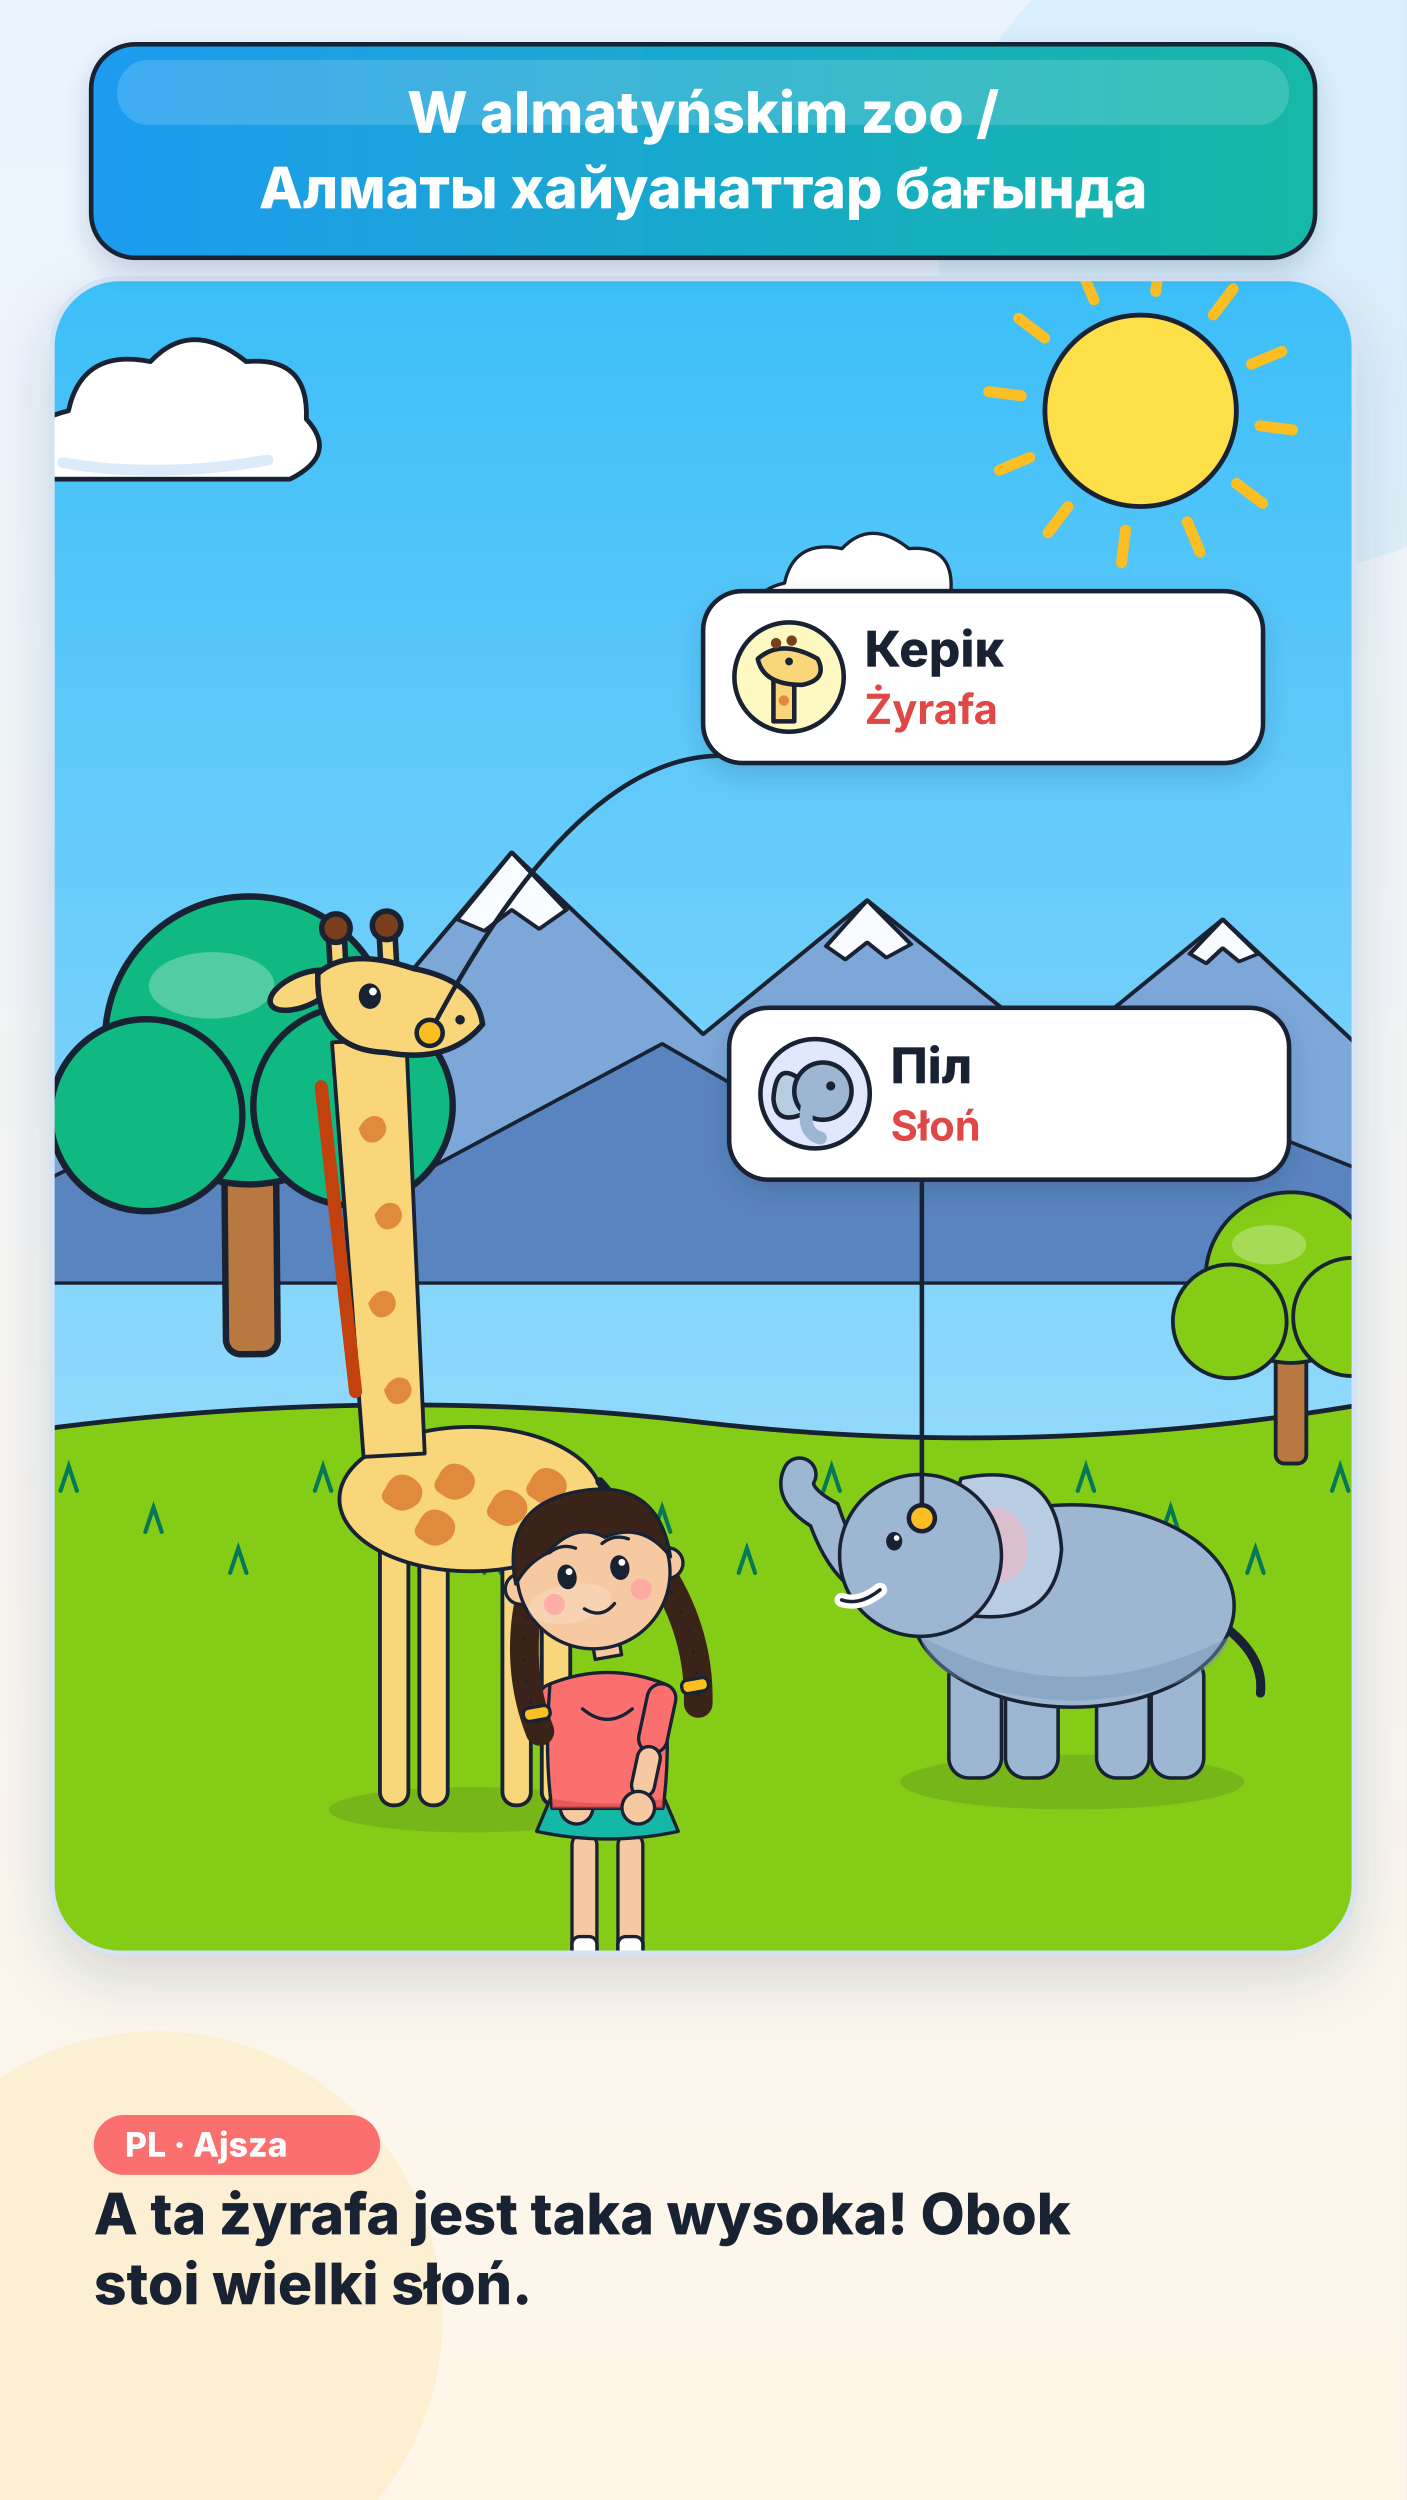
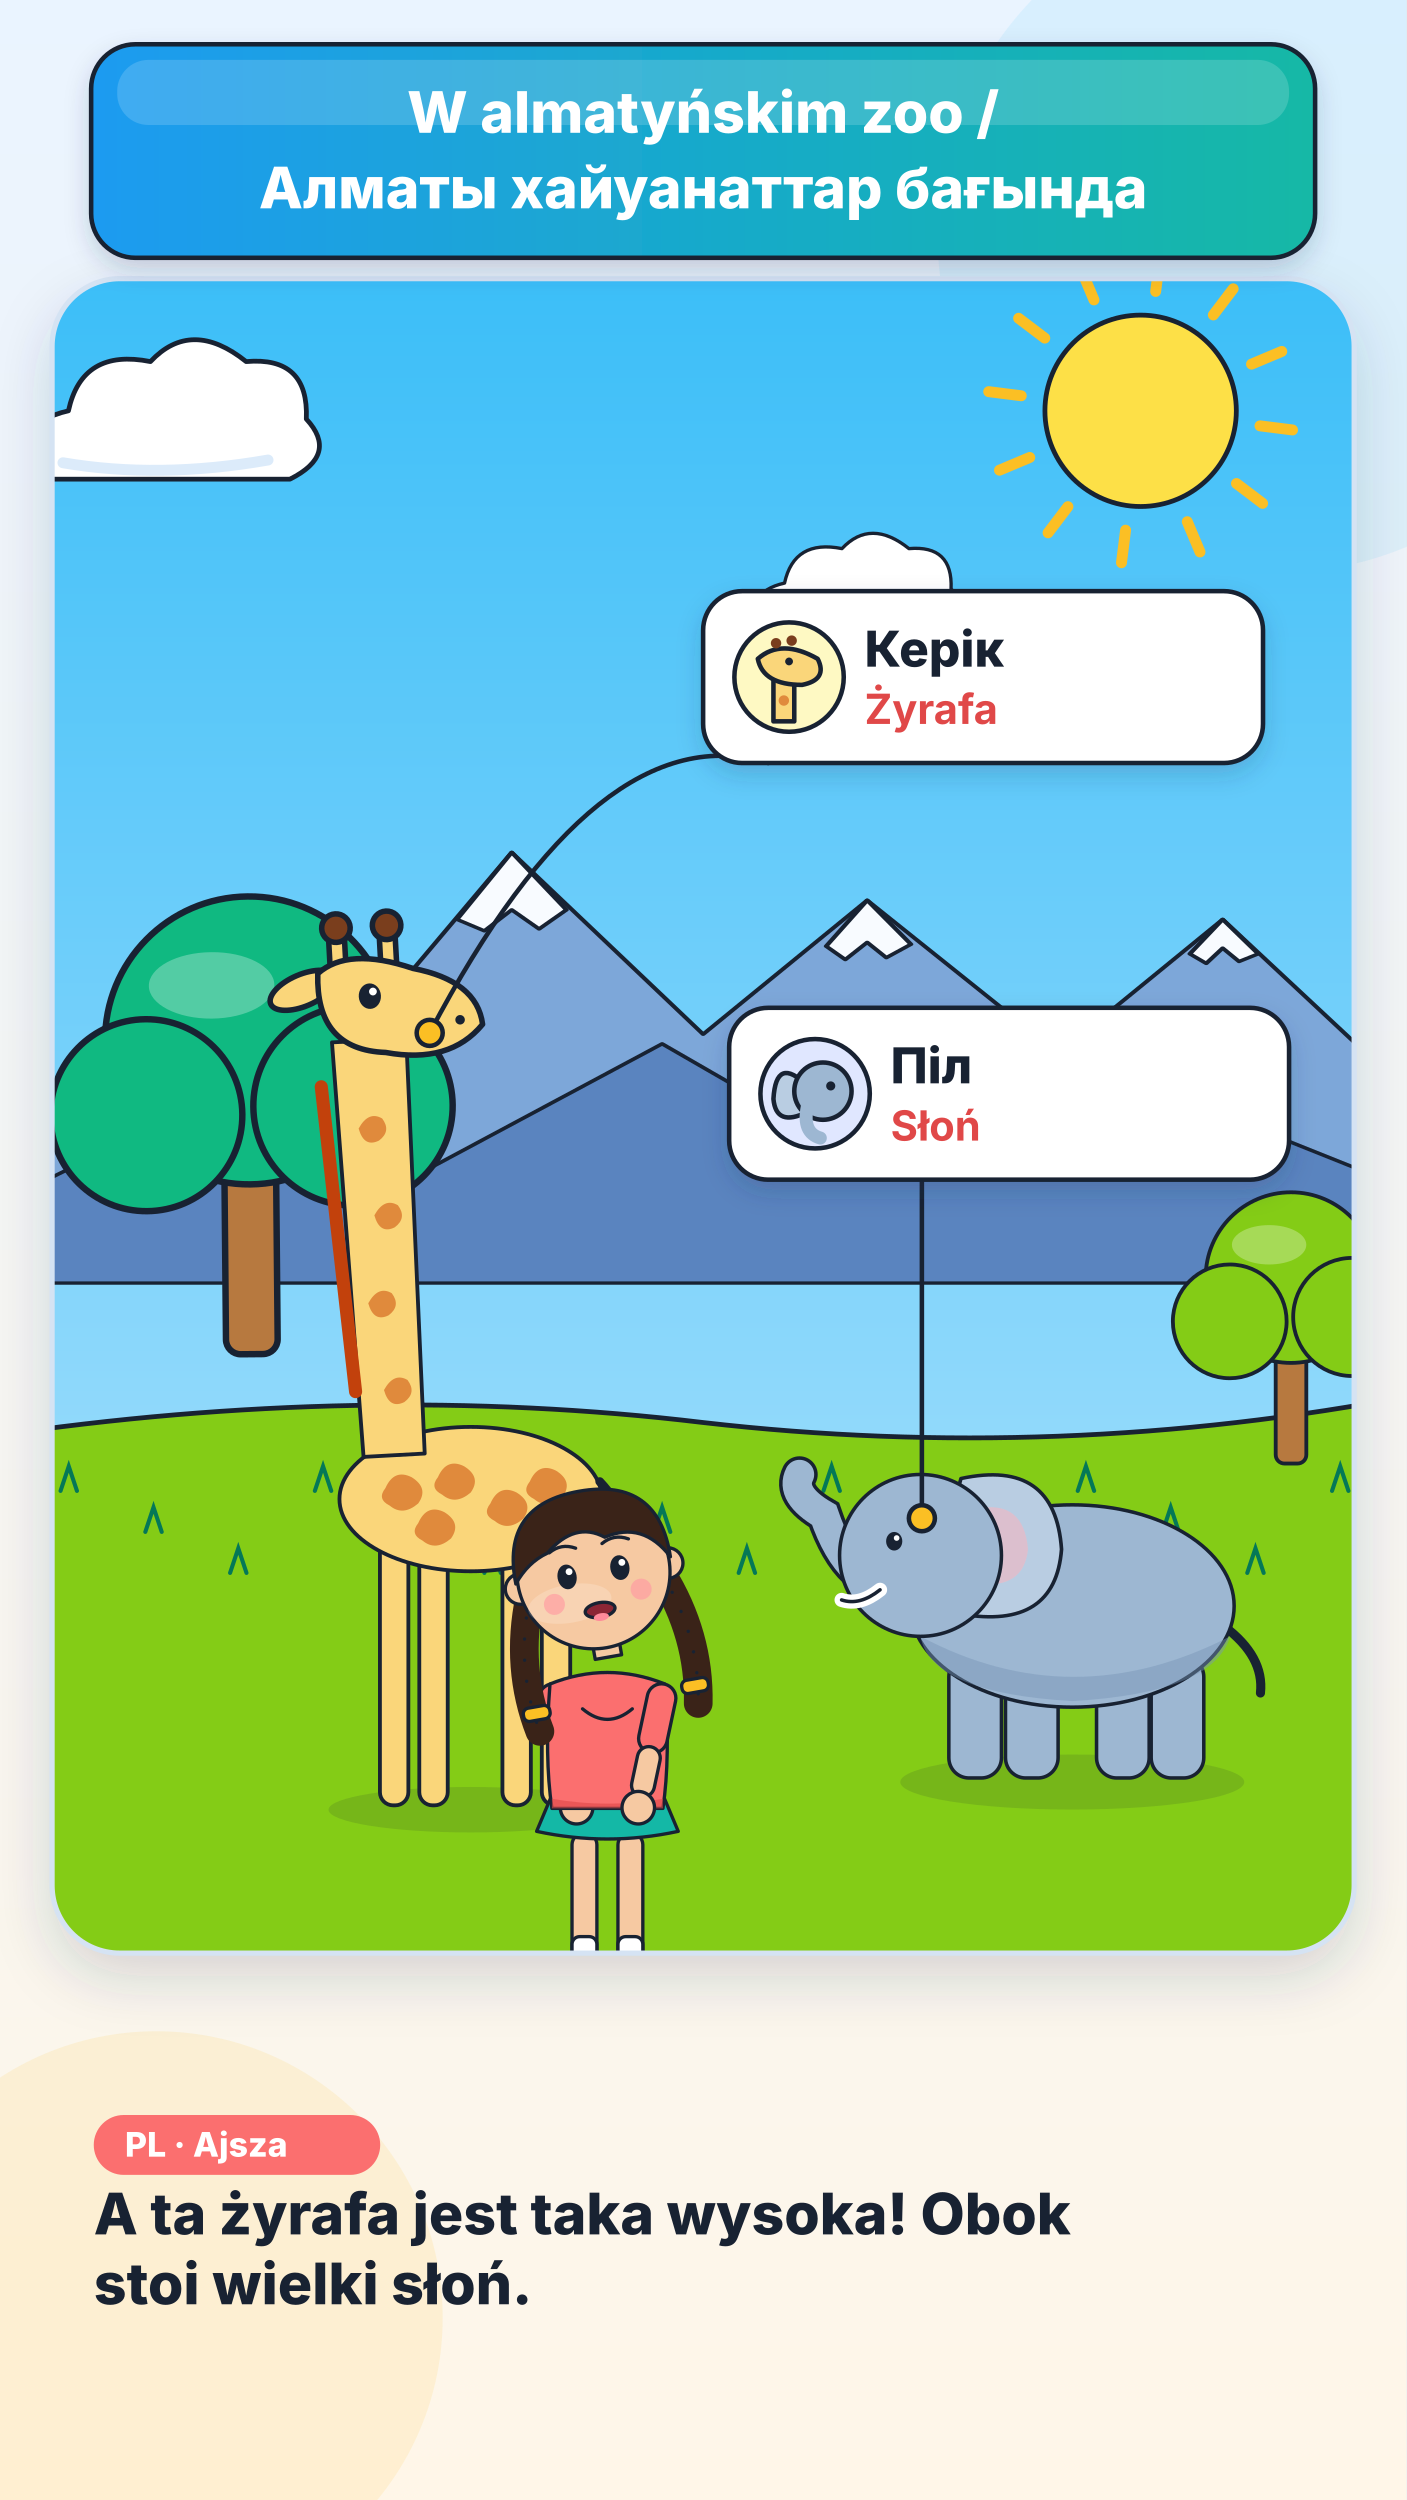
<svg xmlns="http://www.w3.org/2000/svg" viewBox="0 0 1080 1920" width="1080" height="1920" shape-rendering="geometricPrecision" text-rendering="geometricPrecision">
  <g>
    <defs>
      <linearGradient id="bgg" x1="0" y1="0" x2="0" y2="1">
        <stop offset="0" stop-color="#EAF4FF" />
        <stop offset="1" stop-color="#FFF6E8" />
      </linearGradient>
      <filter id="soft" x="-20%" y="-20%" width="140%" height="140%">
        <feDropShadow dx="0" dy="18" stdDeviation="22" flood-color="#1E3A5F" flood-opacity="0.18" />
      </filter>
      <filter id="lift" x="-30%" y="-30%" width="160%" height="160%">
        <feDropShadow dx="0" dy="8" stdDeviation="10" flood-color="#1E3A5F" flood-opacity="0.22" />
      </filter>
      <linearGradient id="hdr" x1="0" y1="0" x2="1" y2="0">
        <stop offset="0" stop-color="#1E9BF0" />
        <stop offset="1" stop-color="#14B8A6" />
      </linearGradient>
      <linearGradient id="cta" x1="0" y1="0" x2="0" y2="1">
        <stop offset="0" stop-color="#FF8A80" />
        <stop offset="0.55" stop-color="#FB6F6F" />
        <stop offset="1" stop-color="#E04848" />
      </linearGradient>
    </defs>
    <rect width="1080" height="1920" fill="url(#bgg)" />
    <circle cx="120" cy="1780" r="220" fill="#FBBF24" opacity="0.12" />
    <circle cx="980" cy="180" r="260" fill="#38BDF8" opacity="0.1" />
  </g>
  <g>
    <defs>
      <clipPath id="cardclip">
        <rect x="40" y="214" width="1000" height="1286" rx="52" />
      </clipPath>
    </defs>
    <rect x="40" y="214" width="1000" height="1286" rx="52" fill="#FFFFFF" filter="url(#soft)" />
    <g clip-path="url(#cardclip)">
      <g transform="translate(40 214)">
        <g opacity="1" transform="translate(500 643) scale(1) translate(-500 -643)">
          <g>
            <g transform="translate(500 700) scale(1.05) translate(-500 -700)">
              <g>
                <defs>
                  <linearGradient id="sky" x1="0" y1="0" x2="0" y2="1">
                    <stop offset="0" stop-color="#38BDF8" />
                    <stop offset="1" stop-color="#BAE6FD" />
                  </linearGradient>
                </defs>
                <rect width="1000" height="1286" fill="url(#sky)" />
                <g transform="translate(820 130)">
                  <circle r="70" fill="#FDE047" stroke="#182232" stroke-width="3.5" stroke-linecap="round" stroke-linejoin="round" />
                  <path d="M-81.113 34.128 L-103.235 43.435" stroke="#FBBF24" stroke-width="8" stroke-linecap="round" />
                  <path d="M-87.31 -11.001 L-111.121 -14.001" stroke="#FBBF24" stroke-width="8" stroke-linecap="round" />
                  <path d="M-70.112 -53.182 L-89.233 -67.686" stroke="#FBBF24" stroke-width="8" stroke-linecap="round" />
                  <path d="M-34.128 -81.113 L-43.435 -103.235" stroke="#FBBF24" stroke-width="8" stroke-linecap="round" />
                  <path d="M11.001 -87.31 L14.001 -111.121" stroke="#FBBF24" stroke-width="8" stroke-linecap="round" />
                  <path d="M53.182 -70.112 L67.686 -89.233" stroke="#FBBF24" stroke-width="8" stroke-linecap="round" />
                  <path d="M81.113 -34.128 L103.235 -43.435" stroke="#FBBF24" stroke-width="8" stroke-linecap="round" />
                  <path d="M87.31 11.001 L111.121 14.001" stroke="#FBBF24" stroke-width="8" stroke-linecap="round" />
                  <path d="M70.112 53.182 L89.233 67.686" stroke="#FBBF24" stroke-width="8" stroke-linecap="round" />
                  <path d="M34.128 81.113 L43.435 103.235" stroke="#FBBF24" stroke-width="8" stroke-linecap="round" />
                  <path d="M-11.001 87.31 L-14.001 111.121" stroke="#FBBF24" stroke-width="8" stroke-linecap="round" />
                  <path d="M-53.182 70.112 L-67.686 89.233" stroke="#FBBF24" stroke-width="8" stroke-linecap="round" />
                </g>
                <g transform="translate(101.7667 150) scale(1)">
                  <path d="M-90 30 Q-110 -10 -66 -20 Q-56 -66 -6 -56 Q24 -88 64 -56 Q110 -60 108 -14 Q132 12 96 30 Z" fill="#FFFFFF" stroke="#182232" stroke-width="3.5" stroke-linecap="round" stroke-linejoin="round" />
                  <path d="M-70 18 Q0 30 80 16" fill="none" stroke="#DCEBFA" stroke-width="8" stroke-linecap="round" />
                </g>
                <g transform="translate(605.75 270) scale(0.7)">
                  <path d="M-90 30 Q-110 -10 -66 -20 Q-56 -66 -6 -56 Q24 -88 64 -56 Q110 -60 108 -14 Q132 12 96 30 Z" fill="#FFFFFF" stroke="#182232" stroke-width="3.5" stroke-linecap="round" stroke-linejoin="round" />
                  <path d="M-70 18 Q0 30 80 16" fill="none" stroke="#DCEBFA" stroke-width="8" stroke-linecap="round" />
                </g>
                <g transform="translate(1046.9 90) scale(0.55)">
                  <path d="M-90 30 Q-110 -10 -66 -20 Q-56 -66 -6 -56 Q24 -88 64 -56 Q110 -60 108 -14 Q132 12 96 30 Z" fill="#FFFFFF" stroke="#182232" stroke-width="3.5" stroke-linecap="round" stroke-linejoin="round" />
                  <path d="M-70 18 Q0 30 80 16" fill="none" stroke="#DCEBFA" stroke-width="8" stroke-linecap="round" />
                </g>
              </g>
              <g transform="translate(0 600) scale(1 0.7)">
                <path d="M-20 120 L120 -120 L230 10 L360 -210 L500 -20 L620 -160 L760 0 L880 -140 L1030 60 L1030 220 L-20 220 Z" fill="#7DA7D9" stroke="#182232" stroke-width="3.5" stroke-linecap="round" stroke-linejoin="round" />
                <path d="M320 -140 L360 -210 L400 -150 L380 -130 L360 -150 L340 -128 Z M590 -112 L620 -160 L652 -114 L634 -100 L620 -116 L604 -98 Z M100 -86 L120 -120 L142 -88 L130 -80 L120 -92 L110 -78 Z M856 -104 L880 -140 L906 -104 L892 -96 L880 -110 L868 -94 Z" fill="#F8FBFF" stroke="#182232" stroke-width="3.5" stroke-linecap="round" stroke-linejoin="round" />
                <path d="M-20 160 L180 20 L300 120 L470 -10 L640 130 L820 30 L1030 150 L1030 240 L-20 240 Z" fill="#5A84BF" stroke="#182232" stroke-width="3.5" stroke-linecap="round" stroke-linejoin="round" />
              </g>
              <g>
                <path d="M-20 880 Q250 840 500 870 Q760 900 1020 850 L1020 1306 L-20 1306 Z" fill="#84CC16" stroke="#182232" stroke-width="3.5" stroke-linecap="round" stroke-linejoin="round" />
                <path d="M30 920 l6 -18 l6 18" fill="none" stroke="#047857" stroke-width="3" stroke-linecap="round" />
                <path d="M92 950 l6 -18 l6 18" fill="none" stroke="#047857" stroke-width="3" stroke-linecap="round" />
                <path d="M154 980 l6 -18 l6 18" fill="none" stroke="#047857" stroke-width="3" stroke-linecap="round" />
                <path d="M216 920 l6 -18 l6 18" fill="none" stroke="#047857" stroke-width="3" stroke-linecap="round" />
                <path d="M278 950 l6 -18 l6 18" fill="none" stroke="#047857" stroke-width="3" stroke-linecap="round" />
                <path d="M340 980 l6 -18 l6 18" fill="none" stroke="#047857" stroke-width="3" stroke-linecap="round" />
                <path d="M402 920 l6 -18 l6 18" fill="none" stroke="#047857" stroke-width="3" stroke-linecap="round" />
                <path d="M464 950 l6 -18 l6 18" fill="none" stroke="#047857" stroke-width="3" stroke-linecap="round" />
                <path d="M526 980 l6 -18 l6 18" fill="none" stroke="#047857" stroke-width="3" stroke-linecap="round" />
                <path d="M588 920 l6 -18 l6 18" fill="none" stroke="#047857" stroke-width="3" stroke-linecap="round" />
                <path d="M650 950 l6 -18 l6 18" fill="none" stroke="#047857" stroke-width="3" stroke-linecap="round" />
                <path d="M712 980 l6 -18 l6 18" fill="none" stroke="#047857" stroke-width="3" stroke-linecap="round" />
                <path d="M774 920 l6 -18 l6 18" fill="none" stroke="#047857" stroke-width="3" stroke-linecap="round" />
                <path d="M836 950 l6 -18 l6 18" fill="none" stroke="#047857" stroke-width="3" stroke-linecap="round" />
                <path d="M898 980 l6 -18 l6 18" fill="none" stroke="#047857" stroke-width="3" stroke-linecap="round" />
                <path d="M960 920 l6 -18 l6 18" fill="none" stroke="#047857" stroke-width="3" stroke-linecap="round" />
              </g>
              <g transform="translate(170 820) scale(1.35) rotate(-0.5338887)">
                <rect x="-14" y="-120" width="28" height="120" rx="8" fill="#B7793F" stroke="#182232" stroke-width="3.5" stroke-linecap="round" stroke-linejoin="round" />
                <circle cx="0" cy="-170" r="78" fill="#10B981" stroke="#182232" stroke-width="3.5" stroke-linecap="round" stroke-linejoin="round" />
                <circle cx="-56" cy="-130" r="52" fill="#10B981" stroke="#182232" stroke-width="3.5" stroke-linecap="round" stroke-linejoin="round" />
                <circle cx="56" cy="-134" r="54" fill="#10B981" stroke="#182232" stroke-width="3.5" stroke-linecap="round" stroke-linejoin="round" />
                <ellipse cx="-20" cy="-200" rx="34" ry="18" fill="#FFFFFF" opacity="0.28" />
              </g>
              <g transform="translate(930 900) scale(0.8) rotate(-0.00959743)">
                <rect x="-14" y="-120" width="28" height="120" rx="8" fill="#B7793F" stroke="#182232" stroke-width="3.5" stroke-linecap="round" stroke-linejoin="round" />
                <circle cx="0" cy="-170" r="78" fill="#84CC16" stroke="#182232" stroke-width="3.5" stroke-linecap="round" stroke-linejoin="round" />
                <circle cx="-56" cy="-130" r="52" fill="#84CC16" stroke="#182232" stroke-width="3.5" stroke-linecap="round" stroke-linejoin="round" />
                <circle cx="56" cy="-134" r="54" fill="#84CC16" stroke="#182232" stroke-width="3.5" stroke-linecap="round" stroke-linejoin="round" />
                <ellipse cx="-20" cy="-200" rx="34" ry="18" fill="#FFFFFF" opacity="0.28" />
              </g>
              <g transform="translate(330 1150) scale(0.8)">
                <ellipse cx="0" cy="4" rx="130" ry="20.8" fill="#182232" opacity="0.13" />
                <rect x="-83" y="-250" width="26" height="250" rx="12" fill="#FAD67A" stroke="#182232" stroke-width="3.5" stroke-linecap="round" stroke-linejoin="round" />
                <rect x="-47" y="-250" width="26" height="250" rx="12" fill="#FAD67A" stroke="#182232" stroke-width="3.5" stroke-linecap="round" stroke-linejoin="round" />
                <rect x="29" y="-250" width="26" height="250" rx="12" fill="#FAD67A" stroke="#182232" stroke-width="3.5" stroke-linecap="round" stroke-linejoin="round" />
                <rect x="65" y="-250" width="26" height="250" rx="12" fill="#FAD67A" stroke="#182232" stroke-width="3.5" stroke-linecap="round" stroke-linejoin="round" />
                <ellipse cx="0" cy="-280" rx="120" ry="66" fill="#FAD67A" stroke="#182232" stroke-width="3.5" stroke-linecap="round" stroke-linejoin="round" />
                <path d="M-78 -290 q8 -18 24 -10 q16 10 6 24 q-14 12 -26 2 q-12 -6 -4 -16 Z" fill="#E08A3C" />
                <path d="M-30 -300 q8 -18 24 -10 q16 10 6 24 q-14 12 -26 2 q-12 -6 -4 -16 Z" fill="#E08A3C" />
                <path d="M18 -276 q8 -18 24 -10 q16 10 6 24 q-14 12 -26 2 q-12 -6 -4 -16 Z" fill="#E08A3C" />
                <path d="M54 -296 q8 -18 24 -10 q16 10 6 24 q-14 12 -26 2 q-12 -6 -4 -16 Z" fill="#E08A3C" />
                <path d="M-48 -258 q8 -18 24 -10 q16 10 6 24 q-14 12 -26 2 q-12 -6 -4 -16 Z" fill="#E08A3C" />
                <path d="M118 -296 Q150 -262 136 -230" fill="none" stroke="#182232" stroke-width="8" stroke-linecap="round" />
                <g transform="translate(-72 -320) rotate(-3.151724)">
                  <path d="M-26 0 L-34 -380 L34 -380 L30 0 Z" fill="#FAD67A" stroke="#182232" stroke-width="3.5" stroke-linecap="round" stroke-linejoin="round" />
                  <path d="M-4 -60 q10 -16 22 -8 q8 12 -4 20 q-14 6 -18 -12 Z" fill="#E08A3C" />
                  <path d="M-14 -140 q10 -16 22 -8 q8 12 -4 20 q-14 6 -18 -12 Z" fill="#E08A3C" />
                  <path d="M-4 -220 q10 -16 22 -8 q8 12 -4 20 q-14 6 -18 -12 Z" fill="#E08A3C" />
                  <path d="M-14 -300 q10 -16 22 -8 q8 12 -4 20 q-14 6 -18 -12 Z" fill="#E08A3C" />
                  <path d="M-30 -60 L-46 -340" stroke="#C2410C" stroke-width="12" stroke-linecap="round" />
                  <g transform="translate(0 -400) scale(1.45)">
                    <rect x="-22" y="-56" width="10" height="32" rx="5" fill="#FAD67A" stroke="#182232" stroke-width="3.5" stroke-linecap="round" stroke-linejoin="round" />
                    <circle cx="-17" cy="-58" r="9" fill="#7A3E1D" stroke="#182232" stroke-width="3.5" stroke-linecap="round" stroke-linejoin="round" />
                    <rect x="10" y="-56" width="10" height="32" rx="5" fill="#FAD67A" stroke="#182232" stroke-width="3.5" stroke-linecap="round" stroke-linejoin="round" />
                    <circle cx="15" cy="-58" r="9" fill="#7A3E1D" stroke="#182232" stroke-width="3.5" stroke-linecap="round" stroke-linejoin="round" />
                    <ellipse cx="-40" cy="-20" rx="22" ry="10" fill="#FAD67A" stroke="#182232" stroke-width="3.5" stroke-linecap="round" stroke-linejoin="round" transform="rotate(-20 -40 -20)" />
                    <path d="M-30 -30 Q-10 -46 30 -30 Q70 -20 72 7.627 Q50 31.627 10 22 Q-34 18 -30 -30 Z" fill="#FAD67A" stroke="#182232" stroke-width="3.5" stroke-linecap="round" stroke-linejoin="round" />
                    <g transform="translate(2 -14) scale(1 1)">
                      <ellipse rx="7" ry="8.05" fill="#182232" />
                      <circle cx="2.1" cy="-2.8" r="2.45" fill="#FFFFFF" />
                    </g>
                    <circle cx="58" cy="4" r="3" fill="#182232" />
                  </g>
                </g>
              </g>
              <g transform="translate(770 1130) scale(0.74)">
                <ellipse cx="0" cy="4" rx="170" ry="27.2" fill="#182232" opacity="0.13" />
                <path d="M150 -150 Q190 -120 186 -84" fill="none" stroke="#182232" stroke-width="9" stroke-linecap="round" />
                <rect x="-122" y="-120" width="52" height="120" rx="20" fill="#9DB7D2" stroke="#182232" stroke-width="3.5" stroke-linecap="round" stroke-linejoin="round" />
                <rect x="-66" y="-120" width="52" height="120" rx="20" fill="#9DB7D2" stroke="#182232" stroke-width="3.5" stroke-linecap="round" stroke-linejoin="round" />
                <rect x="24" y="-120" width="52" height="120" rx="20" fill="#9DB7D2" stroke="#182232" stroke-width="3.5" stroke-linecap="round" stroke-linejoin="round" />
                <rect x="78" y="-120" width="52" height="120" rx="20" fill="#9DB7D2" stroke="#182232" stroke-width="3.5" stroke-linecap="round" stroke-linejoin="round" />
                <ellipse cx="0" cy="-170" rx="160" ry="100" fill="#9DB7D2" stroke="#182232" stroke-width="3.5" stroke-linecap="round" stroke-linejoin="round" />
                <path d="M-150 -140 Q0 -60 156 -140 Q140 -84 0 -76 Q-140 -84 -150 -140 Z" fill="#7895B6" opacity="0.45" />
                <g transform="translate(-150 -220)">
                  <path d="M-20 30 Q-70 34 -95.282 -40 Q-129.607 -60 -119.607 -80" fill="none" stroke="#182232" stroke-width="36" stroke-linecap="round" />
                  <path d="M-20 30 Q-70 34 -95.282 -40 Q-129.607 -60 -119.607 -80" fill="none" stroke="#9DB7D2" stroke-width="29" stroke-linecap="round" />
                  <g transform="translate(40 -6) scale(1.035317 1)">
                    <path d="M0 -70 Q90 -90 96 0 Q90 80 0 64 Q-20 0 0 -70 Z" fill="#B9CDE2" stroke="#182232" stroke-width="3.5" stroke-linecap="round" stroke-linejoin="round" />
                    <path d="M14 -40 Q60 -50 64 0 Q60 40 14 34" fill="#F4B6C2" opacity="0.6" />
                  </g>
                  <circle r="80" fill="#9DB7D2" stroke="#182232" stroke-width="3.5" stroke-linecap="round" stroke-linejoin="round" />
                  <g transform="translate(-26 -14) scale(1 1)">
                    <ellipse rx="8" ry="9.2" fill="#182232" />
                    <circle cx="2.4" cy="-3.2" r="2.8" fill="#FFFFFF" />
                  </g>
                  <path d="M-40 34 Q-60 50 -78 44" fill="none" stroke="#FFFFFF" stroke-width="14" stroke-linecap="round" />
                  <path d="M-40 34 Q-60 50 -78 44" fill="none" stroke="#182232" stroke-width="3.5" stroke-linecap="round" stroke-linejoin="round" />
                </g>
              </g>
              <g transform="translate(430 1290) scale(0.7 0.7)">
                <ellipse cx="0" cy="4" rx="86" ry="16" fill="#182232" opacity="0.12" />
                <g transform="translate(0 -0.8218777)">
                  <rect x="-37" y="-170" width="26" height="150" rx="12" fill="#F6C9A2" stroke="#182232" stroke-width="3.5" stroke-linecap="round" stroke-linejoin="round" />
                  <rect x="11" y="-170" width="26" height="150" rx="12" fill="#F6C9A2" stroke="#182232" stroke-width="3.5" stroke-linecap="round" stroke-linejoin="round" />
                  <rect x="-37" y="-62" width="26" height="36" rx="8" fill="#FFFFFF" stroke="#182232" stroke-width="3.5" stroke-linecap="round" stroke-linejoin="round" />
                  <rect x="11" y="-62" width="26" height="36" rx="8" fill="#FFFFFF" stroke="#182232" stroke-width="3.5" stroke-linecap="round" stroke-linejoin="round" />
                  <g>
                    <path d="M-58 -6 Q-58 -34 -28 -34 Q4 -34 6 -6 Z" fill="#FFFFFF" stroke="#182232" stroke-width="3.5" stroke-linecap="round" stroke-linejoin="round" />
                    <path d="M-52 -14 L-2 -14" stroke="#14B8A6" stroke-width="6" stroke-linecap="round" />
                  </g>
                  <g>
                    <path d="M-2 -6 Q-2 -34 28 -34 Q60 -34 62 -6 Z" fill="#FFFFFF" stroke="#182232" stroke-width="3.5" stroke-linecap="round" stroke-linejoin="round" />
                    <path d="M4 -14 L54 -14" stroke="#14B8A6" stroke-width="6" stroke-linecap="round" />
                  </g>
                  <path d="M-58 -150 L-74 -112 Q0 -96 74 -112 L58 -150 Q0 -160 -58 -150 Z" fill="#14B8A6" stroke="#182232" stroke-width="3.5" stroke-linecap="round" stroke-linejoin="round" transform="translate(0 -60)" />
                  <g transform="translate(-58 -318)">
                    <g transform="rotate(-12)">
                      <rect x="-15" y="-8" width="30" height="73.16" rx="15" fill="#FB6F6F" stroke="#182232" stroke-width="3.5" stroke-linecap="round" stroke-linejoin="round" />
                      <rect x="-12" y="59" width="24" height="53.1" rx="12" fill="#F6C9A2" stroke="#182232" stroke-width="3.5" stroke-linecap="round" stroke-linejoin="round" />
                      <circle cx="0" cy="124" r="17" fill="#F6C9A2" stroke="#182232" stroke-width="3.5" stroke-linecap="round" stroke-linejoin="round" />
                    </g>
                  </g>
                  <path d="M-60 -326 Q-66 -250 -58 -196 L58 -196 Q66 -250 60 -326 Q0 -350 -60 -326 Z" fill="#FB6F6F" stroke="#182232" stroke-width="3.5" stroke-linecap="round" stroke-linejoin="round" />
                  <path d="M-58 -206 Q0 -196 58 -206 L58 -196 L-58 -196 Z" fill="#E04848" opacity="0.6" />
                  <path d="M-26 -300 Q0 -278 26 -300" fill="none" stroke="#182232" stroke-width="3.5" stroke-linecap="round" stroke-linejoin="round" />
                  <g transform="translate(58 -318)">
                    <g transform="rotate(12)">
                      <rect x="-15" y="-8" width="30" height="73.16" rx="15" fill="#FB6F6F" stroke="#182232" stroke-width="3.5" stroke-linecap="round" stroke-linejoin="round" />
                      <rect x="-12" y="59" width="24" height="53.1" rx="12" fill="#F6C9A2" stroke="#182232" stroke-width="3.5" stroke-linecap="round" stroke-linejoin="round" />
                      <circle cx="0" cy="124" r="17" fill="#F6C9A2" stroke="#182232" stroke-width="3.5" stroke-linecap="round" stroke-linejoin="round" />
                    </g>
                  </g>
                  <g transform="translate(0 -360) rotate(-10)">
                    <rect x="-14" y="-24" width="28" height="30" fill="#F6C9A2" stroke="#182232" stroke-width="3.5" stroke-linecap="round" stroke-linejoin="round" />
                    <g>
                      <path d="M-70 -70 Q-98 0 -84 70" fill="none" stroke="#3A2318" stroke-width="30" stroke-linecap="round" />
                      <path d="M-70 -70 Q-98 0 -84 70" fill="none" stroke="#182232" stroke-width="3.5" stroke-linecap="round" stroke-dasharray="0.1 22" />
                      <rect x="-98" y="44" width="28" height="14" rx="6" fill="#FBBF24" stroke="#182232" stroke-width="3.5" stroke-linecap="round" stroke-linejoin="round" />
                    </g>
                    <g>
                      <path d="M70 -70 Q98 0 84 70" fill="none" stroke="#3A2318" stroke-width="30" stroke-linecap="round" />
                      <path d="M70 -70 Q98 0 84 70" fill="none" stroke="#182232" stroke-width="3.5" stroke-linecap="round" stroke-dasharray="0.1 22" />
                      <rect x="70" y="44" width="28" height="14" rx="6" fill="#FBBF24" stroke="#182232" stroke-width="3.5" stroke-linecap="round" stroke-linejoin="round" />
                    </g>
                    <circle cx="-78" cy="-80" r="16" fill="#F6C9A2" stroke="#182232" stroke-width="3.5" stroke-linecap="round" stroke-linejoin="round" />
                    <circle cx="78" cy="-80" r="16" fill="#F6C9A2" stroke="#182232" stroke-width="3.5" stroke-linecap="round" stroke-linejoin="round" />
                    <circle cx="0" cy="-84" r="80" fill="#F6C9A2" stroke="#182232" stroke-width="3.5" stroke-linecap="round" stroke-linejoin="round" />
                    <ellipse cx="-30" cy="-56" rx="44" ry="20" fill="#FFFFFF" opacity="0.18" />
                    <path d="M-82 -86 Q-84 -170 0 -170 Q84 -170 82 -86 Q60 -128 18 -118 Q-10 -140 -44 -112 Q-66 -106 -82 -86 Z" fill="#3A2318" stroke="#182232" stroke-width="3.5" stroke-linecap="round" stroke-linejoin="round" />
                    <g transform="translate(-28 -84) scale(1 1)">
                      <ellipse rx="10" ry="13" fill="#182232" />
                      <circle cx="3" cy="-5" r="3.6" fill="#FFFFFF" />
                    </g>
                    <g transform="translate(28 -84) scale(1 1)">
                      <ellipse rx="10" ry="13" fill="#182232" />
                      <circle cx="3" cy="-5" r="3.6" fill="#FFFFFF" />
                    </g>
                    <path d="M-42 -112 Q-28 -120 -14 -112" fill="none" stroke="#182232" stroke-width="3.5" stroke-linecap="round" stroke-linejoin="round" />
                    <path d="M14 -112 Q28 -120 42 -112" fill="none" stroke="#182232" stroke-width="3.5" stroke-linecap="round" stroke-linejoin="round" />
                    <circle cx="-46" cy="-58" r="11" fill="#FF9AA2" opacity="0.65" />
                    <circle cx="46" cy="-58" r="11" fill="#FF9AA2" opacity="0.65" />
-                     <path d="M-16 -48 Q0 -34 16 -48" fill="none" stroke="#182232" stroke-width="3.5" stroke-linecap="round" stroke-linejoin="round" />
+                     <g>
+                       <ellipse cx="0" cy="-44" rx="15.74" ry="7.7" fill="#8B2635" stroke="#182232" stroke-width="3.5" stroke-linecap="round" stroke-linejoin="round" />
+                       <ellipse cx="0" cy="-36.52" rx="8" ry="3.987" fill="#FF8A9A" />
+                     </g>
                  </g>
                </g>
              </g>
            </g>
            <g>
              <path d="M550 372 Q420 332 290 579.25" fill="none" stroke="#182232" stroke-width="3.5" stroke-linecap="round" stroke-dasharray="432.243" stroke-dashoffset="0" />
              <circle cx="290" cy="579.25" r="10" fill="#FBBF24" stroke="#182232" stroke-width="3.5" stroke-linecap="round" stroke-linejoin="round" />
              <g transform="translate(500 240) scale(1)" opacity="1">
                <rect width="430" height="132" rx="30" fill="#FFFFFF" filter="url(#lift)" />
                <rect width="430" height="132" rx="30" fill="none" stroke="#182232" stroke-width="3.5" stroke-linecap="round" stroke-linejoin="round" />
                <g transform="translate(66 66)">
                  <g>
                    <circle r="42" fill="#FEF9C3" stroke="#182232" stroke-width="3.5" stroke-linecap="round" stroke-linejoin="round" />
                    <g>
                      <rect x="-12" y="-6" width="16" height="40" fill="#FAD67A" stroke="#182232" stroke-width="3.5" stroke-linecap="round" stroke-linejoin="round" />
                      <path d="M-24 -14 Q-6 -30 22 -14 Q30 2 10 6 Q-20 6 -24 -14 Z" fill="#FAD67A" stroke="#182232" stroke-width="3.5" stroke-linecap="round" stroke-linejoin="round" />
                      <circle cx="-10" cy="-26" r="4" fill="#7A3E1D" />
                      <circle cx="2" cy="-28" r="4" fill="#7A3E1D" />
                      <circle cx="0" cy="-12" r="3" fill="#182232" />
                      <circle cx="-4" cy="18" r="4" fill="#E08A3C" />
                    </g>
                  </g>
                </g>
                <text x="124" y="58" font-family="Inter, &quot;DejaVu Sans&quot;, sans-serif" font-weight="800" font-size="38" fill="#182232">Керік</text>
                <text x="124" y="102" font-family="Inter, &quot;DejaVu Sans&quot;, sans-serif" font-weight="700" font-size="32" fill="#E04848">Żyrafa</text>
              </g>
            </g>
            <g>
              <path d="M668 692 Q668 652 668 952" fill="none" stroke="#182232" stroke-width="3.5" stroke-linecap="round" stroke-dasharray="338" stroke-dashoffset="0" />
              <circle cx="668" cy="952" r="10" fill="#FBBF24" stroke="#182232" stroke-width="3.5" stroke-linecap="round" stroke-linejoin="round" />
              <g transform="translate(520 560) scale(1)" opacity="1">
                <rect width="430" height="132" rx="30" fill="#FFFFFF" filter="url(#lift)" />
                <rect width="430" height="132" rx="30" fill="none" stroke="#182232" stroke-width="3.5" stroke-linecap="round" stroke-linejoin="round" />
                <g transform="translate(66 66)">
                  <g>
                    <circle r="42" fill="#E0E7FF" stroke="#182232" stroke-width="3.5" stroke-linecap="round" stroke-linejoin="round" />
                    <g>
                      <path d="M-6 -6 Q-30 -30 -32 4 Q-30 26 -6 14" fill="#B9CDE2" stroke="#182232" stroke-width="3.5" stroke-linecap="round" stroke-linejoin="round" />
                      <circle cx="6" cy="-2" r="22" fill="#9DB7D2" stroke="#182232" stroke-width="3.5" stroke-linecap="round" stroke-linejoin="round" />
                      <path d="M-6 10 Q-10 30 4 34" fill="none" stroke="#9DB7D2" stroke-width="10" stroke-linecap="round" />
                      <circle cx="12" cy="-6" r="3.5" fill="#182232" />
                    </g>
                  </g>
                </g>
                <text x="124" y="58" font-family="Inter, &quot;DejaVu Sans&quot;, sans-serif" font-weight="800" font-size="38" fill="#182232">Піл</text>
                <text x="124" y="102" font-family="Inter, &quot;DejaVu Sans&quot;, sans-serif" font-weight="700" font-size="32" fill="#E04848">Słoń</text>
              </g>
            </g>
          </g>
        </g>
        <rect width="1000" height="1286" fill="#FFFFFF" opacity="0" />
      </g>
    </g>
    <rect x="40" y="214" width="1000" height="1286" rx="52" fill="none" stroke="#D5E3F3" stroke-width="4" />
  </g>
  <g transform="translate(540 116)" opacity="1">
    <rect x="-470" y="-82" width="940" height="164" rx="34" fill="url(#hdr)" filter="url(#lift)" />
    <rect x="-470" y="-82" width="940" height="164" rx="34" fill="none" stroke="#182232" stroke-width="3.5" stroke-linecap="round" stroke-linejoin="round" />
    <rect x="-450" y="-70" width="900" height="50" rx="24" fill="#FFFFFF" opacity="0.16" />
    <text x="0" y="-14" text-anchor="middle" font-family="Inter, &quot;DejaVu Sans&quot;, sans-serif" font-weight="800" font-size="44" fill="#FFFFFF">W almatyńskim zoo /</text>
    <text x="0" y="44" text-anchor="middle" font-family="Inter, &quot;DejaVu Sans&quot;, sans-serif" font-weight="800" font-size="44" fill="#FFFFFF">Алматы хайуанаттар бағында</text>
  </g>
  <g opacity="1">
    <g opacity="1">
      <rect x="72" y="1624.32" width="220" height="46" rx="23" fill="#FB6F6F" />
      <text x="96" y="1656.32" font-family="Inter, &quot;DejaVu Sans&quot;, sans-serif" font-weight="800" font-size="26" fill="#FFFFFF">PL · Ajsza</text>
      <text x="72" y="1716" font-family="Inter, &quot;DejaVu Sans&quot;, sans-serif" font-weight="800" font-size="44" fill="#182232">A ta żyrafa jest taka wysoka! Obok</text>
      <text x="72" y="1769.68" font-family="Inter, &quot;DejaVu Sans&quot;, sans-serif" font-weight="800" font-size="44" fill="#182232">stoi wielki słoń.</text>
    </g>
  </g>
</svg>
